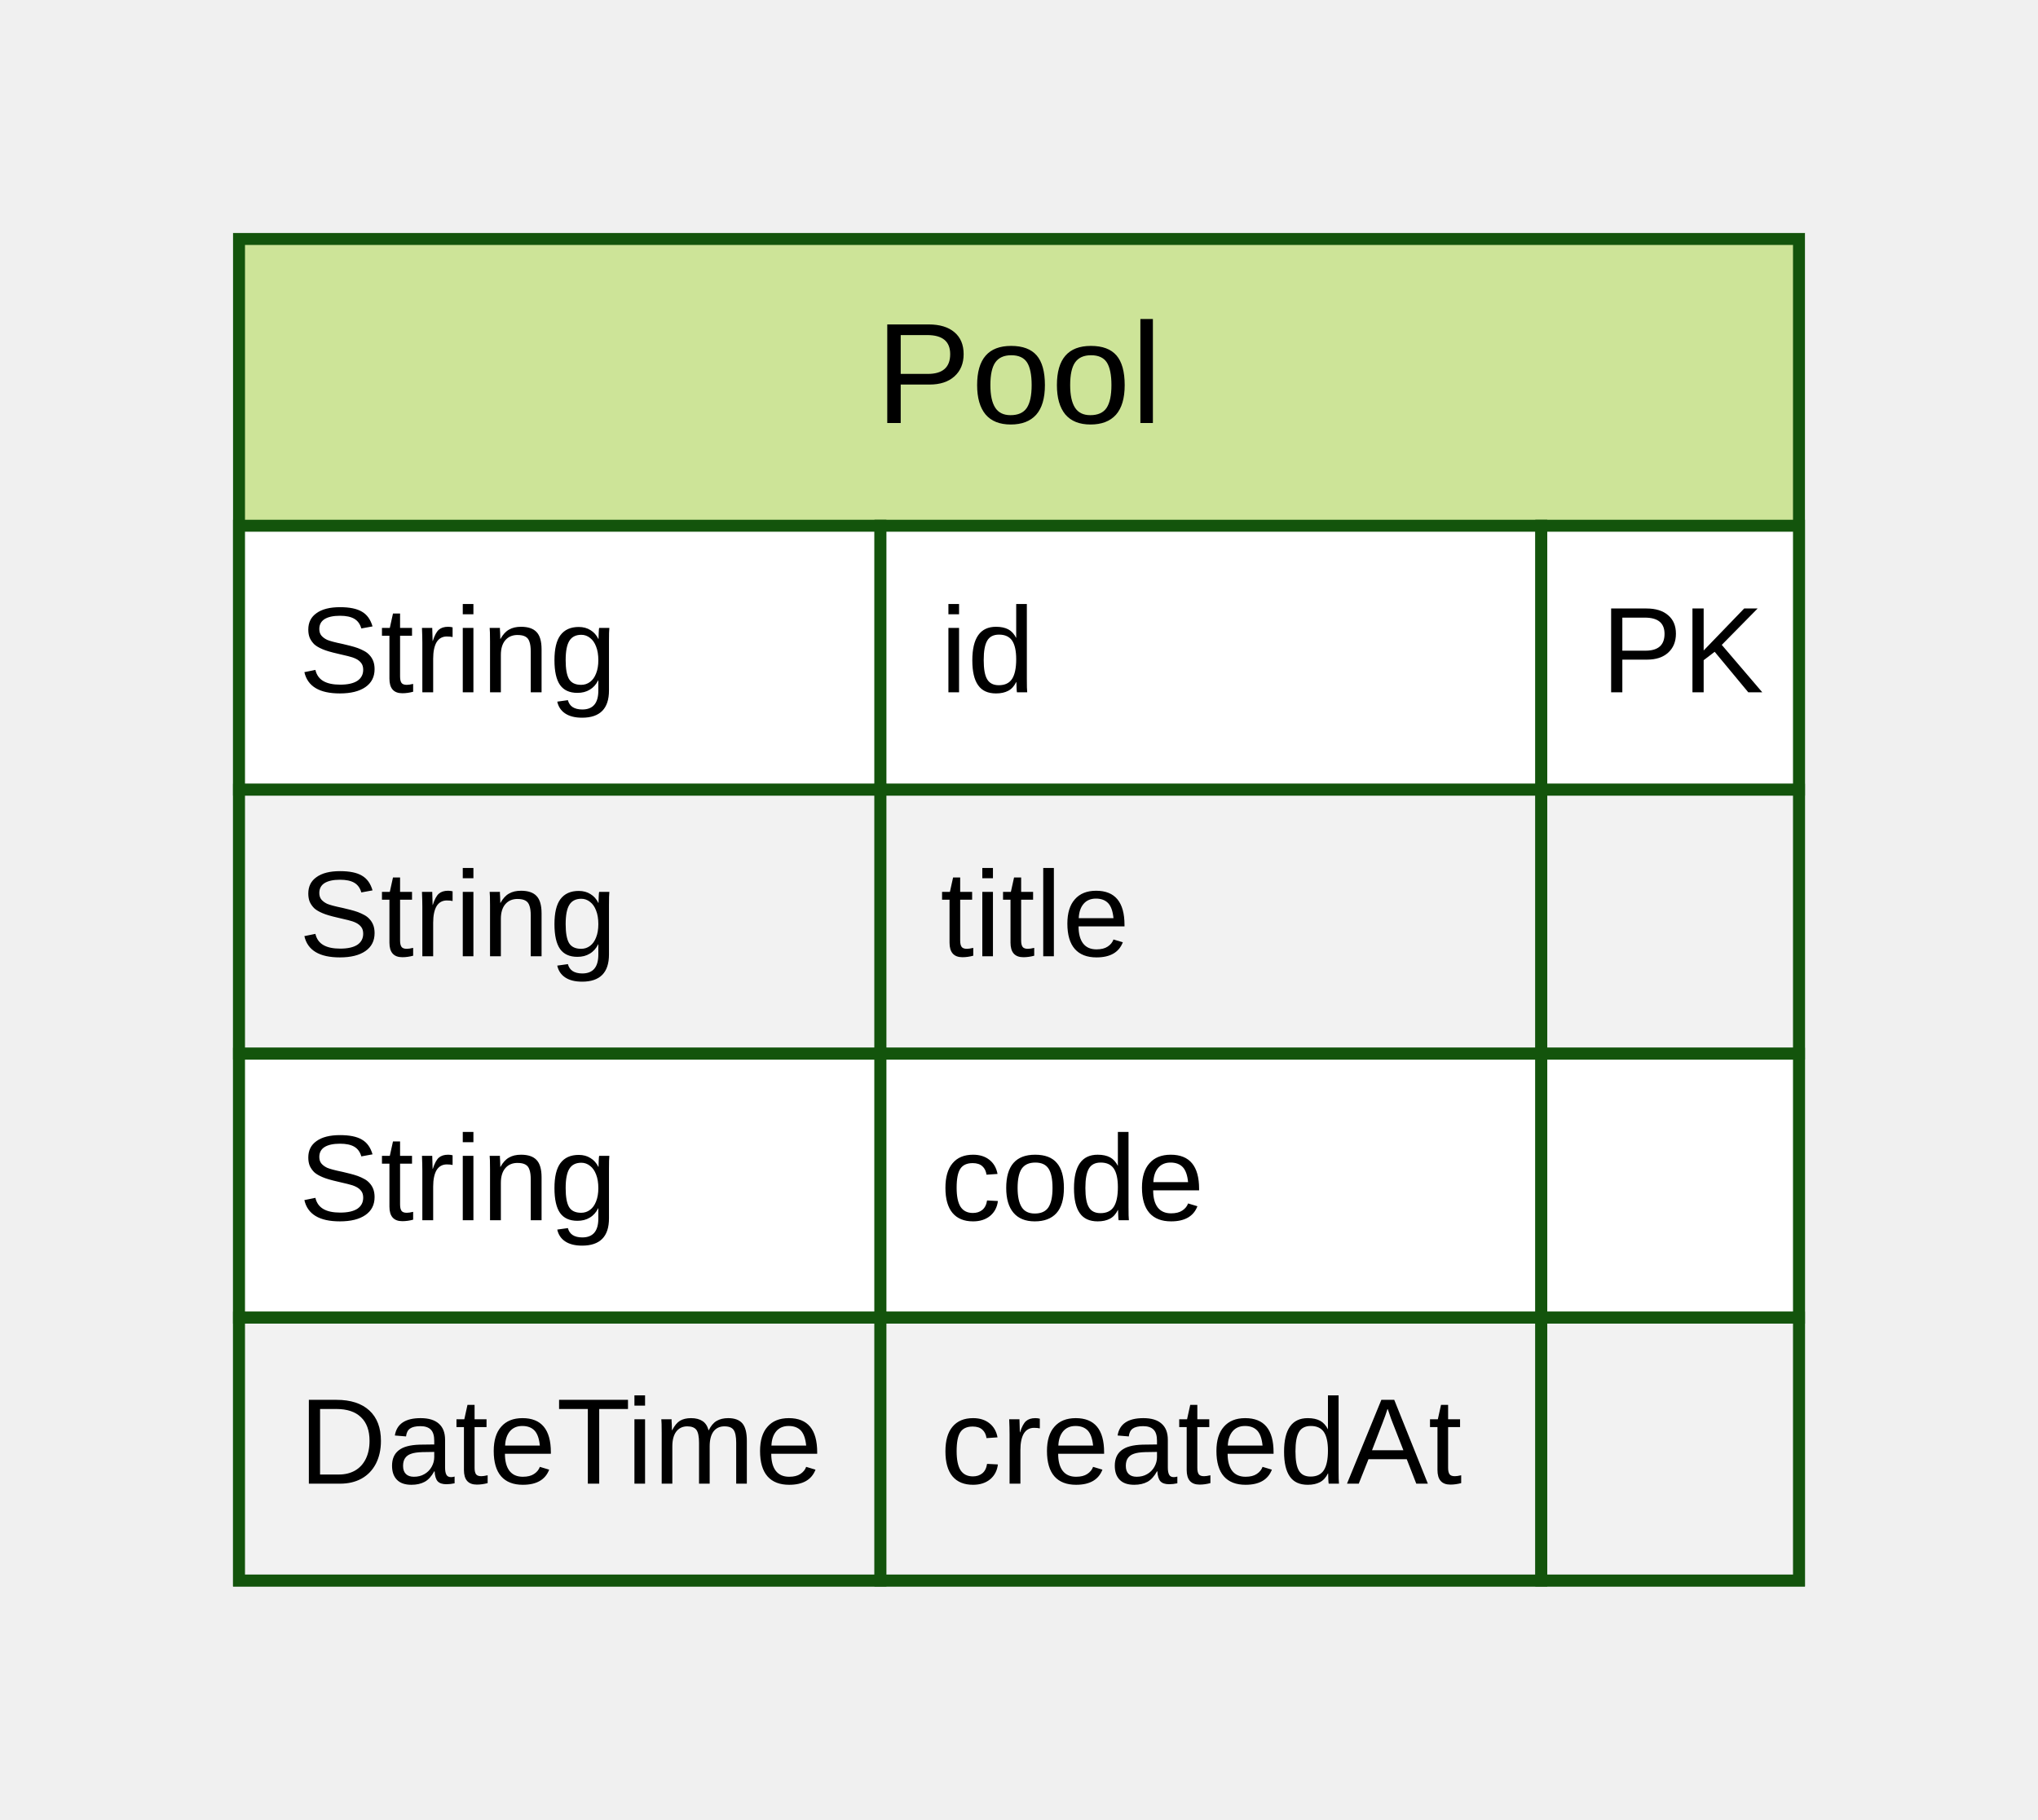
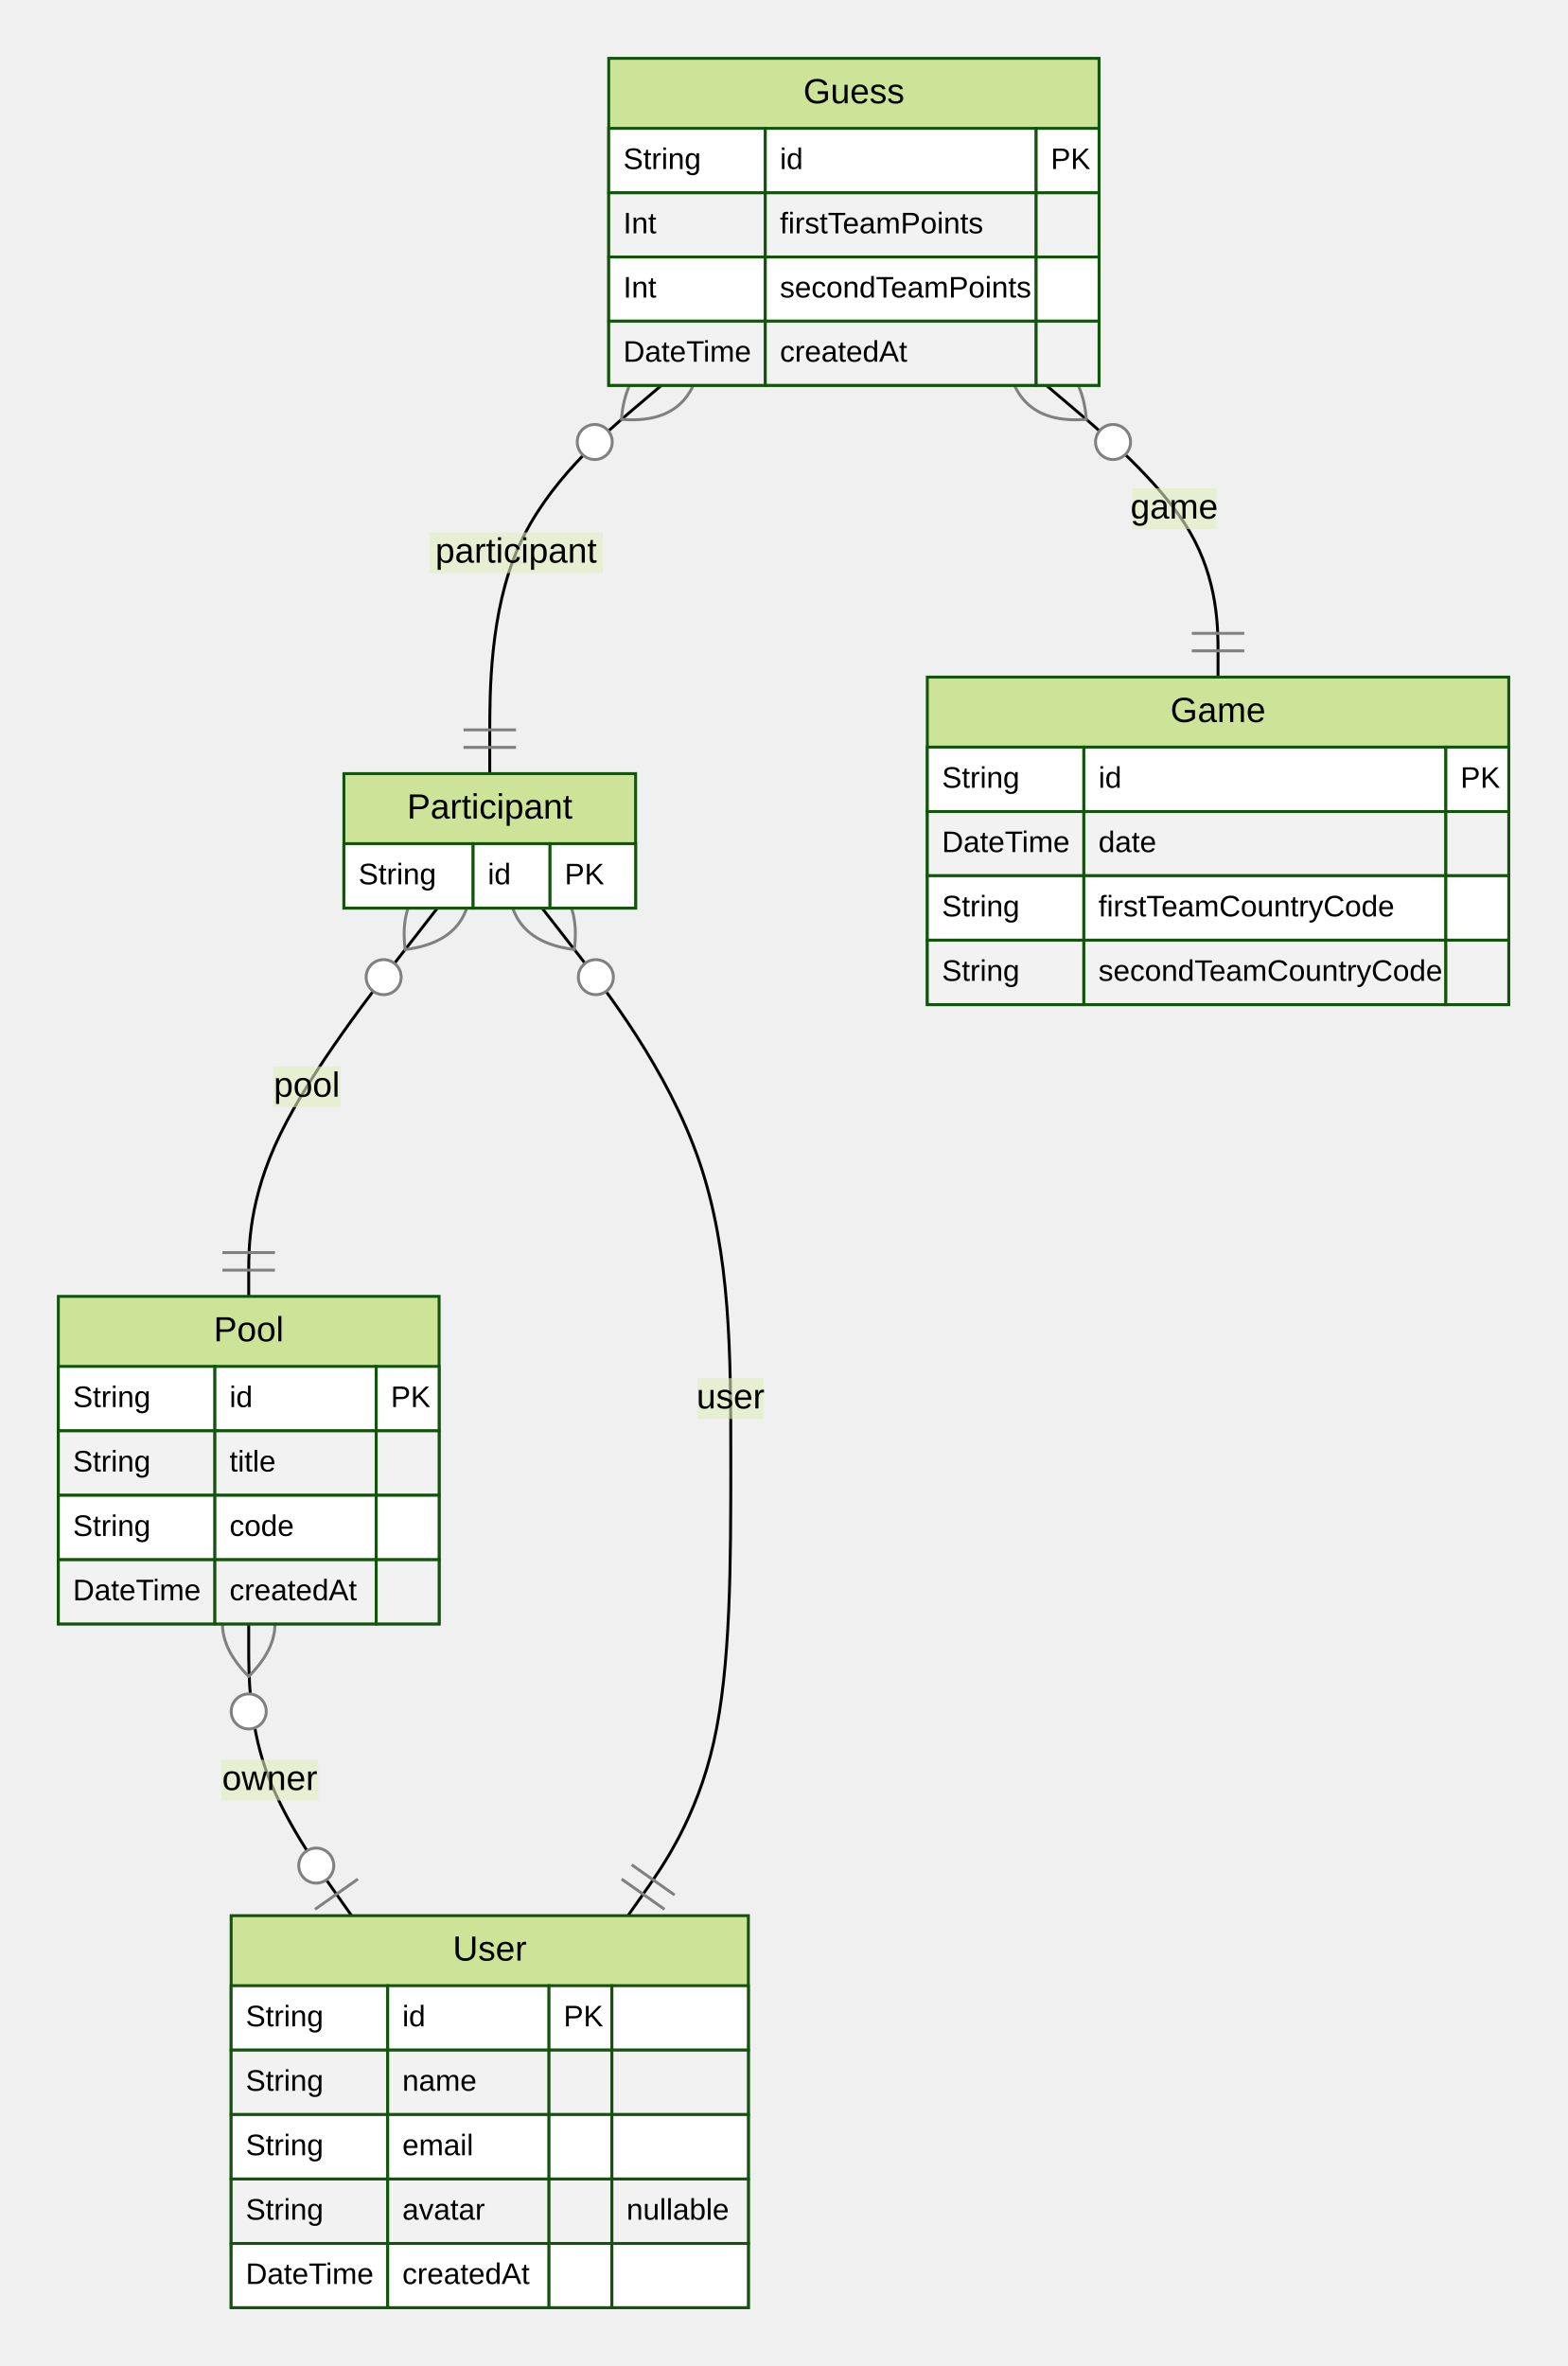
- <svg xmlns="http://www.w3.org/2000/svg" aria-labelledby="chart-title-mermaid-0 chart-desc-mermaid-0" role="img" viewBox="0 0 170.531 152.275" style="max-width: 170.531px; background-color: white;" width="100%" id="mermaid-0">
+ <svg xmlns="http://www.w3.org/2000/svg" aria-labelledby="chart-title-mermaid-0 chart-desc-mermaid-0" role="img" viewBox="0 0 537.227 811.01" style="max-width: 537.227px; background-color: white;" width="100%" id="mermaid-0">
  <style>#mermaid-0 {font-family:"trebuchet ms",verdana,arial,sans-serif;font-size:16px;fill:#000000;}#mermaid-0 .error-icon{fill:#552222;}#mermaid-0 .error-text{fill:#552222;stroke:#552222;}#mermaid-0 .edge-thickness-normal{stroke-width:2px;}#mermaid-0 .edge-thickness-thick{stroke-width:3.5px;}#mermaid-0 .edge-pattern-solid{stroke-dasharray:0;}#mermaid-0 .edge-pattern-dashed{stroke-dasharray:3;}#mermaid-0 .edge-pattern-dotted{stroke-dasharray:2;}#mermaid-0 .marker{fill:#000000;stroke:#000000;}#mermaid-0 .marker.cross{stroke:#000000;}#mermaid-0 svg{font-family:"trebuchet ms",verdana,arial,sans-serif;font-size:16px;}#mermaid-0 .entityBox{fill:#cde498;stroke:#13540c;}#mermaid-0 .attributeBoxOdd{fill:#ffffff;stroke:#13540c;}#mermaid-0 .attributeBoxEven{fill:#f2f2f2;stroke:#13540c;}#mermaid-0 .relationshipLabelBox{fill:hsl(78.158, 58.462%, 84.51%);opacity:0.7;background-color:hsl(78.158, 58.462%, 84.51%);}#mermaid-0 .relationshipLabelBox rect{opacity:0.5;}#mermaid-0 .relationshipLine{stroke:#000000;}#mermaid-0 :root{--mermaid-font-family:"trebuchet ms",verdana,arial,sans-serif;}</style>
  <g />
  <defs>
    <marker orient="auto" markerHeight="18" markerWidth="18" refY="9" refX="0" id="ONLY_ONE_START">
      <path d="M9,0 L9,18 M15,0 L15,18" fill="none" stroke="gray" />
    </marker>
  </defs>
  <defs>
    <marker orient="auto" markerHeight="18" markerWidth="18" refY="9" refX="18" id="ONLY_ONE_END">
      <path d="M3,0 L3,18 M9,0 L9,18" fill="none" stroke="gray" />
    </marker>
  </defs>
  <defs>
    <marker orient="auto" markerHeight="18" markerWidth="30" refY="9" refX="0" id="ZERO_OR_ONE_START">
      <circle r="6" cy="9" cx="21" fill="white" stroke="gray" />
      <path d="M9,0 L9,18" fill="none" stroke="gray" />
    </marker>
  </defs>
  <defs>
    <marker orient="auto" markerHeight="18" markerWidth="30" refY="9" refX="30" id="ZERO_OR_ONE_END">
      <circle r="6" cy="9" cx="9" fill="white" stroke="gray" />
      <path d="M21,0 L21,18" fill="none" stroke="gray" />
    </marker>
  </defs>
  <defs>
    <marker orient="auto" markerHeight="36" markerWidth="45" refY="18" refX="18" id="ONE_OR_MORE_START">
      <path d="M0,18 Q 18,0 36,18 Q 18,36 0,18 M42,9 L42,27" fill="none" stroke="gray" />
    </marker>
  </defs>
  <defs>
    <marker orient="auto" markerHeight="36" markerWidth="45" refY="18" refX="27" id="ONE_OR_MORE_END">
      <path d="M3,9 L3,27 M9,18 Q27,0 45,18 Q27,36 9,18" fill="none" stroke="gray" />
    </marker>
  </defs>
  <defs>
    <marker orient="auto" markerHeight="36" markerWidth="57" refY="18" refX="18" id="ZERO_OR_MORE_START">
      <circle r="6" cy="18" cx="48" fill="white" stroke="gray" />
      <path d="M0,18 Q18,0 36,18 Q18,36 0,18" fill="none" stroke="gray" />
    </marker>
  </defs>
  <defs>
    <marker orient="auto" markerHeight="36" markerWidth="57" refY="18" refX="39" id="ZERO_OR_MORE_END">
      <circle r="6" cy="18" cx="9" fill="white" stroke="gray" />
      <path d="M21,18 Q39,0 57,18 Q39,36 21,18" fill="none" stroke="gray" />
    </marker>
  </defs>
-   <g transform="translate(20,20 )" id="Pool">
+   <path marker-start="url(#ZERO_OR_MORE_START)" marker-end="url(#ZERO_OR_ONE_END)" fill="none" stroke="gray" d="M85.266,556.643L85.266,564.976C85.266,573.309,85.266,589.976,91.142,606.643C97.018,623.309,108.771,639.976,114.647,648.309L120.523,656.643" class="er relationshipLine" />
+   <path marker-start="url(#ZERO_OR_MORE_START)" marker-end="url(#ONLY_ONE_END)" fill="none" stroke="gray" d="M185.841,311.275L196.622,325.124C207.404,338.973,228.968,366.67,239.749,398.208C250.531,429.746,250.531,465.126,250.531,500.505C250.531,535.884,250.531,571.263,244.655,597.286C238.779,623.309,227.026,639.976,221.15,648.309L215.273,656.643" class="er relationshipLine" />
+   <path marker-start="url(#ZERO_OR_MORE_START)" marker-end="url(#ONLY_ONE_END)" fill="none" stroke="gray" d="M149.956,311.275L139.174,325.124C128.393,338.973,106.829,366.67,96.047,388.852C85.266,411.034,85.266,427.701,85.266,436.034L85.266,444.367" class="er relationshipLine" />
+   <path marker-start="url(#ZERO_OR_MORE_START)" marker-end="url(#ONLY_ONE_END)" fill="none" stroke="gray" d="M226.756,132.092L216.946,140.425C207.137,148.758,187.518,165.425,177.708,187.607C167.898,209.789,167.898,237.486,167.898,251.335L167.898,265.184" class="er relationshipLine" />
+   <path marker-start="url(#ZERO_OR_MORE_START)" marker-end="url(#ONLY_ONE_END)" fill="none" stroke="gray" d="M358.705,132.092L368.515,140.425C378.324,148.758,397.943,165.425,407.753,182.092C417.562,198.758,417.562,215.425,417.562,223.758L417.562,232.092" class="er relationshipLine" />
+   <g transform="translate(20,444.3672 )" id="Pool">
    <rect height="112.275" width="130.531" y="0" x="0" stroke="gray" fill-opacity="100%" fill="honeydew" class="er entityBox" />
    <text transform="translate(65.26562,12)" style="font-family: &quot;trebuchet ms&quot;, verdana, arial, sans-serif;; font-size: 12px" text-anchor="middle" dominant-baseline="middle" y="0" x="0" id="entity-Pool" class="er entityLabel">Pool</text>
    <rect height="22.092" width="53.672" y="24" x="0" stroke="gray" fill-opacity="100%" fill="honeydew" class="er attributeBoxOdd" />
    <text transform="translate(5,35.0459)" style="font-family: &quot;trebuchet ms&quot;, verdana, arial, sans-serif;; font-size: 10.2px" text-anchor="left" dominant-baseline="middle" y="0" x="0" id="entity-Pool-attr-1-type" class="er entityLabel">String</text>
    <rect height="22.092" width="55.297" y="24" x="53.672" stroke="gray" fill-opacity="100%" fill="honeydew" class="er attributeBoxOdd" />
    <text transform="translate(58.67188,35.0459)" style="font-family: &quot;trebuchet ms&quot;, verdana, arial, sans-serif;; font-size: 10.2px" text-anchor="left" dominant-baseline="middle" y="0" x="0" id="entity-Pool-attr-1-name" class="er entityLabel">id</text>
    <rect height="22.092" width="21.562" y="24" x="108.969" stroke="gray" fill-opacity="100%" fill="honeydew" class="er attributeBoxOdd" />
    <text transform="translate(113.9688,35.0459)" style="font-family: &quot;trebuchet ms&quot;, verdana, arial, sans-serif;; font-size: 10.2px" text-anchor="left" dominant-baseline="middle" y="0" x="0" id="entity-Pool-attr-1-key" class="er entityLabel">PK</text>
    <rect height="22.092" width="53.672" y="46.092" x="0" stroke="gray" fill-opacity="100%" fill="honeydew" class="er attributeBoxEven" />
    <text transform="translate(5,57.1377)" style="font-family: &quot;trebuchet ms&quot;, verdana, arial, sans-serif;; font-size: 10.2px" text-anchor="left" dominant-baseline="middle" y="0" x="0" id="entity-Pool-attr-2-type" class="er entityLabel">String</text>
    <rect height="22.092" width="55.297" y="46.092" x="53.672" stroke="gray" fill-opacity="100%" fill="honeydew" class="er attributeBoxEven" />
    <text transform="translate(58.67188,57.1377)" style="font-family: &quot;trebuchet ms&quot;, verdana, arial, sans-serif;; font-size: 10.2px" text-anchor="left" dominant-baseline="middle" y="0" x="0" id="entity-Pool-attr-2-name" class="er entityLabel">title</text>
    <rect height="22.092" width="21.562" y="46.092" x="108.969" stroke="gray" fill-opacity="100%" fill="honeydew" class="er attributeBoxEven" />
    <text transform="translate(113.9688,57.1377)" style="font-family: &quot;trebuchet ms&quot;, verdana, arial, sans-serif;; font-size: 10.2px" text-anchor="left" dominant-baseline="middle" y="0" x="0" id="entity-Pool-attr-2-key" class="er entityLabel" />
    <rect height="22.092" width="53.672" y="68.184" x="0" stroke="gray" fill-opacity="100%" fill="honeydew" class="er attributeBoxOdd" />
    <text transform="translate(5,79.22949)" style="font-family: &quot;trebuchet ms&quot;, verdana, arial, sans-serif;; font-size: 10.2px" text-anchor="left" dominant-baseline="middle" y="0" x="0" id="entity-Pool-attr-3-type" class="er entityLabel">String</text>
    <rect height="22.092" width="55.297" y="68.184" x="53.672" stroke="gray" fill-opacity="100%" fill="honeydew" class="er attributeBoxOdd" />
    <text transform="translate(58.67188,79.22949)" style="font-family: &quot;trebuchet ms&quot;, verdana, arial, sans-serif;; font-size: 10.2px" text-anchor="left" dominant-baseline="middle" y="0" x="0" id="entity-Pool-attr-3-name" class="er entityLabel">code</text>
    <rect height="22.092" width="21.562" y="68.184" x="108.969" stroke="gray" fill-opacity="100%" fill="honeydew" class="er attributeBoxOdd" />
    <text transform="translate(113.9688,79.22949)" style="font-family: &quot;trebuchet ms&quot;, verdana, arial, sans-serif;; font-size: 10.2px" text-anchor="left" dominant-baseline="middle" y="0" x="0" id="entity-Pool-attr-3-key" class="er entityLabel" />
    <rect height="22" width="53.672" y="90.275" x="0" stroke="gray" fill-opacity="100%" fill="honeydew" class="er attributeBoxEven" />
    <text transform="translate(5,101.2754)" style="font-family: &quot;trebuchet ms&quot;, verdana, arial, sans-serif;; font-size: 10.2px" text-anchor="left" dominant-baseline="middle" y="0" x="0" id="entity-Pool-attr-4-type" class="er entityLabel">DateTime</text>
    <rect height="22" width="55.297" y="90.275" x="53.672" stroke="gray" fill-opacity="100%" fill="honeydew" class="er attributeBoxEven" />
    <text transform="translate(58.67188,101.2754)" style="font-family: &quot;trebuchet ms&quot;, verdana, arial, sans-serif;; font-size: 10.2px" text-anchor="left" dominant-baseline="middle" y="0" x="0" id="entity-Pool-attr-4-name" class="er entityLabel">createdAt</text>
    <rect height="22" width="21.562" y="90.275" x="108.969" stroke="gray" fill-opacity="100%" fill="honeydew" class="er attributeBoxEven" />
    <text transform="translate(113.9688,101.2754)" style="font-family: &quot;trebuchet ms&quot;, verdana, arial, sans-serif;; font-size: 10.2px" text-anchor="left" dominant-baseline="middle" y="0" x="0" id="entity-Pool-attr-4-key" class="er entityLabel" />
  </g>
+   <g transform="translate(117.8984,265.1836 )" id="Participant">
+     <rect height="46.092" width="100" y="0" x="0" stroke="gray" fill-opacity="100%" fill="honeydew" class="er entityBox" />
+     <text transform="translate(50,12)" style="font-family: &quot;trebuchet ms&quot;, verdana, arial, sans-serif;; font-size: 12px" text-anchor="middle" dominant-baseline="middle" y="0" x="0" id="entity-Participant" class="er entityLabel">Participant</text>
+     <rect height="22.092" width="44.302" y="24" x="0" stroke="gray" fill-opacity="100%" fill="honeydew" class="er attributeBoxOdd" />
+     <text transform="translate(5,35.0459)" style="font-family: &quot;trebuchet ms&quot;, verdana, arial, sans-serif;; font-size: 10.2px" text-anchor="left" dominant-baseline="middle" y="0" x="0" id="entity-Participant-attr-1-type" class="er entityLabel">String</text>
+     <rect height="22.092" width="26.365" y="24" x="44.302" stroke="gray" fill-opacity="100%" fill="honeydew" class="er attributeBoxOdd" />
+     <text transform="translate(49.30208,35.0459)" style="font-family: &quot;trebuchet ms&quot;, verdana, arial, sans-serif;; font-size: 10.2px" text-anchor="left" dominant-baseline="middle" y="0" x="0" id="entity-Participant-attr-1-name" class="er entityLabel">id</text>
+     <rect height="22.092" width="29.333" y="24" x="70.667" stroke="gray" fill-opacity="100%" fill="honeydew" class="er attributeBoxOdd" />
+     <text transform="translate(75.66667,35.0459)" style="font-family: &quot;trebuchet ms&quot;, verdana, arial, sans-serif;; font-size: 10.2px" text-anchor="left" dominant-baseline="middle" y="0" x="0" id="entity-Participant-attr-1-key" class="er entityLabel">PK</text>
+   </g>
+   <g transform="translate(79.24219,656.6426 )" id="User">
+     <rect height="134.367" width="177.312" y="0" x="0" stroke="gray" fill-opacity="100%" fill="honeydew" class="er entityBox" />
+     <text transform="translate(88.65625,12)" style="font-family: &quot;trebuchet ms&quot;, verdana, arial, sans-serif;; font-size: 12px" text-anchor="middle" dominant-baseline="middle" y="0" x="0" id="entity-User" class="er entityLabel">User</text>
+     <rect height="22.092" width="53.672" y="24" x="0" stroke="gray" fill-opacity="100%" fill="honeydew" class="er attributeBoxOdd" />
+     <text transform="translate(5,35.0459)" style="font-family: &quot;trebuchet ms&quot;, verdana, arial, sans-serif;; font-size: 10.2px" text-anchor="left" dominant-baseline="middle" y="0" x="0" id="entity-User-attr-1-type" class="er entityLabel">String</text>
+     <rect height="22.092" width="55.297" y="24" x="53.672" stroke="gray" fill-opacity="100%" fill="honeydew" class="er attributeBoxOdd" />
+     <text transform="translate(58.67188,35.0459)" style="font-family: &quot;trebuchet ms&quot;, verdana, arial, sans-serif;; font-size: 10.2px" text-anchor="left" dominant-baseline="middle" y="0" x="0" id="entity-User-attr-1-name" class="er entityLabel">id</text>
+     <rect height="22.092" width="21.562" y="24" x="108.969" stroke="gray" fill-opacity="100%" fill="honeydew" class="er attributeBoxOdd" />
+     <text transform="translate(113.9688,35.0459)" style="font-family: &quot;trebuchet ms&quot;, verdana, arial, sans-serif;; font-size: 10.2px" text-anchor="left" dominant-baseline="middle" y="0" x="0" id="entity-User-attr-1-key" class="er entityLabel">PK</text>
+     <rect height="22.092" width="46.781" y="24" x="130.531" stroke="gray" fill-opacity="100%" fill="honeydew" class="er attributeBoxOdd" />
+     <text transform="translate(135.5312,35.0459)" style="font-family: &quot;trebuchet ms&quot;, verdana, arial, sans-serif;; font-size: 10.2px" text-anchor="left" dominant-baseline="middle" y="0" x="0" id="entity-User-attr-1-comment" class="er entityLabel" />
+     <rect height="22.092" width="53.672" y="46.092" x="0" stroke="gray" fill-opacity="100%" fill="honeydew" class="er attributeBoxEven" />
+     <text transform="translate(5,57.1377)" style="font-family: &quot;trebuchet ms&quot;, verdana, arial, sans-serif;; font-size: 10.2px" text-anchor="left" dominant-baseline="middle" y="0" x="0" id="entity-User-attr-2-type" class="er entityLabel">String</text>
+     <rect height="22.092" width="55.297" y="46.092" x="53.672" stroke="gray" fill-opacity="100%" fill="honeydew" class="er attributeBoxEven" />
+     <text transform="translate(58.67188,57.1377)" style="font-family: &quot;trebuchet ms&quot;, verdana, arial, sans-serif;; font-size: 10.2px" text-anchor="left" dominant-baseline="middle" y="0" x="0" id="entity-User-attr-2-name" class="er entityLabel">name</text>
+     <rect height="22.092" width="21.562" y="46.092" x="108.969" stroke="gray" fill-opacity="100%" fill="honeydew" class="er attributeBoxEven" />
+     <text transform="translate(113.9688,57.1377)" style="font-family: &quot;trebuchet ms&quot;, verdana, arial, sans-serif;; font-size: 10.2px" text-anchor="left" dominant-baseline="middle" y="0" x="0" id="entity-User-attr-2-key" class="er entityLabel" />
+     <rect height="22.092" width="46.781" y="46.092" x="130.531" stroke="gray" fill-opacity="100%" fill="honeydew" class="er attributeBoxEven" />
+     <text transform="translate(135.5312,57.1377)" style="font-family: &quot;trebuchet ms&quot;, verdana, arial, sans-serif;; font-size: 10.2px" text-anchor="left" dominant-baseline="middle" y="0" x="0" id="entity-User-attr-2-comment" class="er entityLabel" />
+     <rect height="22.092" width="53.672" y="68.184" x="0" stroke="gray" fill-opacity="100%" fill="honeydew" class="er attributeBoxOdd" />
+     <text transform="translate(5,79.22949)" style="font-family: &quot;trebuchet ms&quot;, verdana, arial, sans-serif;; font-size: 10.2px" text-anchor="left" dominant-baseline="middle" y="0" x="0" id="entity-User-attr-3-type" class="er entityLabel">String</text>
+     <rect height="22.092" width="55.297" y="68.184" x="53.672" stroke="gray" fill-opacity="100%" fill="honeydew" class="er attributeBoxOdd" />
+     <text transform="translate(58.67188,79.22949)" style="font-family: &quot;trebuchet ms&quot;, verdana, arial, sans-serif;; font-size: 10.2px" text-anchor="left" dominant-baseline="middle" y="0" x="0" id="entity-User-attr-3-name" class="er entityLabel">email</text>
+     <rect height="22.092" width="21.562" y="68.184" x="108.969" stroke="gray" fill-opacity="100%" fill="honeydew" class="er attributeBoxOdd" />
+     <text transform="translate(113.9688,79.22949)" style="font-family: &quot;trebuchet ms&quot;, verdana, arial, sans-serif;; font-size: 10.2px" text-anchor="left" dominant-baseline="middle" y="0" x="0" id="entity-User-attr-3-key" class="er entityLabel" />
+     <rect height="22.092" width="46.781" y="68.184" x="130.531" stroke="gray" fill-opacity="100%" fill="honeydew" class="er attributeBoxOdd" />
+     <text transform="translate(135.5312,79.22949)" style="font-family: &quot;trebuchet ms&quot;, verdana, arial, sans-serif;; font-size: 10.2px" text-anchor="left" dominant-baseline="middle" y="0" x="0" id="entity-User-attr-3-comment" class="er entityLabel" />
+     <rect height="22.092" width="53.672" y="90.275" x="0" stroke="gray" fill-opacity="100%" fill="honeydew" class="er attributeBoxEven" />
+     <text transform="translate(5,101.3213)" style="font-family: &quot;trebuchet ms&quot;, verdana, arial, sans-serif;; font-size: 10.2px" text-anchor="left" dominant-baseline="middle" y="0" x="0" id="entity-User-attr-4-type" class="er entityLabel">String</text>
+     <rect height="22.092" width="55.297" y="90.275" x="53.672" stroke="gray" fill-opacity="100%" fill="honeydew" class="er attributeBoxEven" />
+     <text transform="translate(58.67188,101.3213)" style="font-family: &quot;trebuchet ms&quot;, verdana, arial, sans-serif;; font-size: 10.2px" text-anchor="left" dominant-baseline="middle" y="0" x="0" id="entity-User-attr-4-name" class="er entityLabel">avatar</text>
+     <rect height="22.092" width="21.562" y="90.275" x="108.969" stroke="gray" fill-opacity="100%" fill="honeydew" class="er attributeBoxEven" />
+     <text transform="translate(113.9688,101.3213)" style="font-family: &quot;trebuchet ms&quot;, verdana, arial, sans-serif;; font-size: 10.2px" text-anchor="left" dominant-baseline="middle" y="0" x="0" id="entity-User-attr-4-key" class="er entityLabel" />
+     <rect height="22.092" width="46.781" y="90.275" x="130.531" stroke="gray" fill-opacity="100%" fill="honeydew" class="er attributeBoxEven" />
+     <text transform="translate(135.5312,101.3213)" style="font-family: &quot;trebuchet ms&quot;, verdana, arial, sans-serif;; font-size: 10.2px" text-anchor="left" dominant-baseline="middle" y="0" x="0" id="entity-User-attr-4-comment" class="er entityLabel">nullable</text>
+     <rect height="22" width="53.672" y="112.367" x="0" stroke="gray" fill-opacity="100%" fill="honeydew" class="er attributeBoxOdd" />
+     <text transform="translate(5,123.3672)" style="font-family: &quot;trebuchet ms&quot;, verdana, arial, sans-serif;; font-size: 10.2px" text-anchor="left" dominant-baseline="middle" y="0" x="0" id="entity-User-attr-5-type" class="er entityLabel">DateTime</text>
+     <rect height="22" width="55.297" y="112.367" x="53.672" stroke="gray" fill-opacity="100%" fill="honeydew" class="er attributeBoxOdd" />
+     <text transform="translate(58.67188,123.3672)" style="font-family: &quot;trebuchet ms&quot;, verdana, arial, sans-serif;; font-size: 10.2px" text-anchor="left" dominant-baseline="middle" y="0" x="0" id="entity-User-attr-5-name" class="er entityLabel">createdAt</text>
+     <rect height="22" width="21.562" y="112.367" x="108.969" stroke="gray" fill-opacity="100%" fill="honeydew" class="er attributeBoxOdd" />
+     <text transform="translate(113.9688,123.3672)" style="font-family: &quot;trebuchet ms&quot;, verdana, arial, sans-serif;; font-size: 10.2px" text-anchor="left" dominant-baseline="middle" y="0" x="0" id="entity-User-attr-5-key" class="er entityLabel" />
+     <rect height="22" width="46.781" y="112.367" x="130.531" stroke="gray" fill-opacity="100%" fill="honeydew" class="er attributeBoxOdd" />
+     <text transform="translate(135.5312,123.3672)" style="font-family: &quot;trebuchet ms&quot;, verdana, arial, sans-serif;; font-size: 10.2px" text-anchor="left" dominant-baseline="middle" y="0" x="0" id="entity-User-attr-5-comment" class="er entityLabel" />
+   </g>
+   <g transform="translate(317.8984,232.0918 )" id="Game">
+     <rect height="112.275" width="199.328" y="0" x="0" stroke="gray" fill-opacity="100%" fill="honeydew" class="er entityBox" />
+     <text transform="translate(99.66406,12)" style="font-family: &quot;trebuchet ms&quot;, verdana, arial, sans-serif;; font-size: 12px" text-anchor="middle" dominant-baseline="middle" y="0" x="0" id="entity-Game" class="er entityLabel">Game</text>
+     <rect height="22.092" width="53.672" y="24" x="0" stroke="gray" fill-opacity="100%" fill="honeydew" class="er attributeBoxOdd" />
+     <text transform="translate(5,35.0459)" style="font-family: &quot;trebuchet ms&quot;, verdana, arial, sans-serif;; font-size: 10.2px" text-anchor="left" dominant-baseline="middle" y="0" x="0" id="entity-Game-attr-1-type" class="er entityLabel">String</text>
+     <rect height="22.092" width="124.094" y="24" x="53.672" stroke="gray" fill-opacity="100%" fill="honeydew" class="er attributeBoxOdd" />
+     <text transform="translate(58.67188,35.0459)" style="font-family: &quot;trebuchet ms&quot;, verdana, arial, sans-serif;; font-size: 10.2px" text-anchor="left" dominant-baseline="middle" y="0" x="0" id="entity-Game-attr-1-name" class="er entityLabel">id</text>
+     <rect height="22.092" width="21.562" y="24" x="177.766" stroke="gray" fill-opacity="100%" fill="honeydew" class="er attributeBoxOdd" />
+     <text transform="translate(182.7656,35.0459)" style="font-family: &quot;trebuchet ms&quot;, verdana, arial, sans-serif;; font-size: 10.2px" text-anchor="left" dominant-baseline="middle" y="0" x="0" id="entity-Game-attr-1-key" class="er entityLabel">PK</text>
+     <rect height="22" width="53.672" y="46.092" x="0" stroke="gray" fill-opacity="100%" fill="honeydew" class="er attributeBoxEven" />
+     <text transform="translate(5,57.0918)" style="font-family: &quot;trebuchet ms&quot;, verdana, arial, sans-serif;; font-size: 10.2px" text-anchor="left" dominant-baseline="middle" y="0" x="0" id="entity-Game-attr-2-type" class="er entityLabel">DateTime</text>
+     <rect height="22" width="124.094" y="46.092" x="53.672" stroke="gray" fill-opacity="100%" fill="honeydew" class="er attributeBoxEven" />
+     <text transform="translate(58.67188,57.0918)" style="font-family: &quot;trebuchet ms&quot;, verdana, arial, sans-serif;; font-size: 10.2px" text-anchor="left" dominant-baseline="middle" y="0" x="0" id="entity-Game-attr-2-name" class="er entityLabel">date</text>
+     <rect height="22" width="21.562" y="46.092" x="177.766" stroke="gray" fill-opacity="100%" fill="honeydew" class="er attributeBoxEven" />
+     <text transform="translate(182.7656,57.0918)" style="font-family: &quot;trebuchet ms&quot;, verdana, arial, sans-serif;; font-size: 10.2px" text-anchor="left" dominant-baseline="middle" y="0" x="0" id="entity-Game-attr-2-key" class="er entityLabel" />
+     <rect height="22.092" width="53.672" y="68.092" x="0" stroke="gray" fill-opacity="100%" fill="honeydew" class="er attributeBoxOdd" />
+     <text transform="translate(5,79.1377)" style="font-family: &quot;trebuchet ms&quot;, verdana, arial, sans-serif;; font-size: 10.2px" text-anchor="left" dominant-baseline="middle" y="0" x="0" id="entity-Game-attr-3-type" class="er entityLabel">String</text>
+     <rect height="22.092" width="124.094" y="68.092" x="53.672" stroke="gray" fill-opacity="100%" fill="honeydew" class="er attributeBoxOdd" />
+     <text transform="translate(58.67188,79.1377)" style="font-family: &quot;trebuchet ms&quot;, verdana, arial, sans-serif;; font-size: 10.2px" text-anchor="left" dominant-baseline="middle" y="0" x="0" id="entity-Game-attr-3-name" class="er entityLabel">firstTeamCountryCode</text>
+     <rect height="22.092" width="21.562" y="68.092" x="177.766" stroke="gray" fill-opacity="100%" fill="honeydew" class="er attributeBoxOdd" />
+     <text transform="translate(182.7656,79.1377)" style="font-family: &quot;trebuchet ms&quot;, verdana, arial, sans-serif;; font-size: 10.2px" text-anchor="left" dominant-baseline="middle" y="0" x="0" id="entity-Game-attr-3-key" class="er entityLabel" />
+     <rect height="22.092" width="53.672" y="90.184" x="0" stroke="gray" fill-opacity="100%" fill="honeydew" class="er attributeBoxEven" />
+     <text transform="translate(5,101.2295)" style="font-family: &quot;trebuchet ms&quot;, verdana, arial, sans-serif;; font-size: 10.2px" text-anchor="left" dominant-baseline="middle" y="0" x="0" id="entity-Game-attr-4-type" class="er entityLabel">String</text>
+     <rect height="22.092" width="124.094" y="90.184" x="53.672" stroke="gray" fill-opacity="100%" fill="honeydew" class="er attributeBoxEven" />
+     <text transform="translate(58.67188,101.2295)" style="font-family: &quot;trebuchet ms&quot;, verdana, arial, sans-serif;; font-size: 10.2px" text-anchor="left" dominant-baseline="middle" y="0" x="0" id="entity-Game-attr-4-name" class="er entityLabel">secondTeamCountryCode</text>
+     <rect height="22.092" width="21.562" y="90.184" x="177.766" stroke="gray" fill-opacity="100%" fill="honeydew" class="er attributeBoxEven" />
+     <text transform="translate(182.7656,101.2295)" style="font-family: &quot;trebuchet ms&quot;, verdana, arial, sans-serif;; font-size: 10.2px" text-anchor="left" dominant-baseline="middle" y="0" x="0" id="entity-Game-attr-4-key" class="er entityLabel" />
+   </g>
+   <g transform="translate(208.6836,20 )" id="Guess">
+     <rect height="112.092" width="168.094" y="0" x="0" stroke="gray" fill-opacity="100%" fill="honeydew" class="er entityBox" />
+     <text transform="translate(84.04688,12)" style="font-family: &quot;trebuchet ms&quot;, verdana, arial, sans-serif;; font-size: 12px" text-anchor="middle" dominant-baseline="middle" y="0" x="0" id="entity-Guess" class="er entityLabel">Guess</text>
+     <rect height="22.092" width="53.672" y="24" x="0" stroke="gray" fill-opacity="100%" fill="honeydew" class="er attributeBoxOdd" />
+     <text transform="translate(5,35.0459)" style="font-family: &quot;trebuchet ms&quot;, verdana, arial, sans-serif;; font-size: 10.2px" text-anchor="left" dominant-baseline="middle" y="0" x="0" id="entity-Guess-attr-1-type" class="er entityLabel">String</text>
+     <rect height="22.092" width="92.859" y="24" x="53.672" stroke="gray" fill-opacity="100%" fill="honeydew" class="er attributeBoxOdd" />
+     <text transform="translate(58.67188,35.0459)" style="font-family: &quot;trebuchet ms&quot;, verdana, arial, sans-serif;; font-size: 10.2px" text-anchor="left" dominant-baseline="middle" y="0" x="0" id="entity-Guess-attr-1-name" class="er entityLabel">id</text>
+     <rect height="22.092" width="21.562" y="24" x="146.531" stroke="gray" fill-opacity="100%" fill="honeydew" class="er attributeBoxOdd" />
+     <text transform="translate(151.5312,35.0459)" style="font-family: &quot;trebuchet ms&quot;, verdana, arial, sans-serif;; font-size: 10.2px" text-anchor="left" dominant-baseline="middle" y="0" x="0" id="entity-Guess-attr-1-key" class="er entityLabel">PK</text>
+     <rect height="22" width="53.672" y="46.092" x="0" stroke="gray" fill-opacity="100%" fill="honeydew" class="er attributeBoxEven" />
+     <text transform="translate(5,57.0918)" style="font-family: &quot;trebuchet ms&quot;, verdana, arial, sans-serif;; font-size: 10.2px" text-anchor="left" dominant-baseline="middle" y="0" x="0" id="entity-Guess-attr-2-type" class="er entityLabel">Int</text>
+     <rect height="22" width="92.859" y="46.092" x="53.672" stroke="gray" fill-opacity="100%" fill="honeydew" class="er attributeBoxEven" />
+     <text transform="translate(58.67188,57.0918)" style="font-family: &quot;trebuchet ms&quot;, verdana, arial, sans-serif;; font-size: 10.2px" text-anchor="left" dominant-baseline="middle" y="0" x="0" id="entity-Guess-attr-2-name" class="er entityLabel">firstTeamPoints</text>
+     <rect height="22" width="21.562" y="46.092" x="146.531" stroke="gray" fill-opacity="100%" fill="honeydew" class="er attributeBoxEven" />
+     <text transform="translate(151.5312,57.0918)" style="font-family: &quot;trebuchet ms&quot;, verdana, arial, sans-serif;; font-size: 10.2px" text-anchor="left" dominant-baseline="middle" y="0" x="0" id="entity-Guess-attr-2-key" class="er entityLabel" />
+     <rect height="22" width="53.672" y="68.092" x="0" stroke="gray" fill-opacity="100%" fill="honeydew" class="er attributeBoxOdd" />
+     <text transform="translate(5,79.0918)" style="font-family: &quot;trebuchet ms&quot;, verdana, arial, sans-serif;; font-size: 10.2px" text-anchor="left" dominant-baseline="middle" y="0" x="0" id="entity-Guess-attr-3-type" class="er entityLabel">Int</text>
+     <rect height="22" width="92.859" y="68.092" x="53.672" stroke="gray" fill-opacity="100%" fill="honeydew" class="er attributeBoxOdd" />
+     <text transform="translate(58.67188,79.0918)" style="font-family: &quot;trebuchet ms&quot;, verdana, arial, sans-serif;; font-size: 10.2px" text-anchor="left" dominant-baseline="middle" y="0" x="0" id="entity-Guess-attr-3-name" class="er entityLabel">secondTeamPoints</text>
+     <rect height="22" width="21.562" y="68.092" x="146.531" stroke="gray" fill-opacity="100%" fill="honeydew" class="er attributeBoxOdd" />
+     <text transform="translate(151.5312,79.0918)" style="font-family: &quot;trebuchet ms&quot;, verdana, arial, sans-serif;; font-size: 10.2px" text-anchor="left" dominant-baseline="middle" y="0" x="0" id="entity-Guess-attr-3-key" class="er entityLabel" />
+     <rect height="22" width="53.672" y="90.092" x="0" stroke="gray" fill-opacity="100%" fill="honeydew" class="er attributeBoxEven" />
+     <text transform="translate(5,101.0918)" style="font-family: &quot;trebuchet ms&quot;, verdana, arial, sans-serif;; font-size: 10.2px" text-anchor="left" dominant-baseline="middle" y="0" x="0" id="entity-Guess-attr-4-type" class="er entityLabel">DateTime</text>
+     <rect height="22" width="92.859" y="90.092" x="53.672" stroke="gray" fill-opacity="100%" fill="honeydew" class="er attributeBoxEven" />
+     <text transform="translate(58.67188,101.0918)" style="font-family: &quot;trebuchet ms&quot;, verdana, arial, sans-serif;; font-size: 10.2px" text-anchor="left" dominant-baseline="middle" y="0" x="0" id="entity-Guess-attr-4-name" class="er entityLabel">createdAt</text>
+     <rect height="22" width="21.562" y="90.092" x="146.531" stroke="gray" fill-opacity="100%" fill="honeydew" class="er attributeBoxEven" />
+     <text transform="translate(151.5312,101.0918)" style="font-family: &quot;trebuchet ms&quot;, verdana, arial, sans-serif;; font-size: 10.2px" text-anchor="left" dominant-baseline="middle" y="0" x="0" id="entity-Guess-attr-4-key" class="er entityLabel" />
+   </g>
+   <rect fill-opacity="85%" fill="white" height="14" width="33.141" y="603.179" x="75.904" class="er relationshipLabelBox" />
+   <text style="font-family: &quot;trebuchet ms&quot;, verdana, arial, sans-serif;; font-size: 12px" dominant-baseline="middle" text-anchor="middle" y="610.179" x="92.474" id="rel1" class="er relationshipLabel">owner</text>
+   <rect fill-opacity="85%" fill="white" height="14" width="22.625" y="472.382" x="239.133" class="er relationshipLabelBox" />
+   <text style="font-family: &quot;trebuchet ms&quot;, verdana, arial, sans-serif;; font-size: 12px" dominant-baseline="middle" text-anchor="middle" y="479.382" x="250.446" id="rel2" class="er relationshipLabel">user</text>
+   <rect fill-opacity="85%" fill="white" height="14" width="23.109" y="365.523" x="93.618" class="er relationshipLabelBox" />
+   <text style="font-family: &quot;trebuchet ms&quot;, verdana, arial, sans-serif;; font-size: 12px" dominant-baseline="middle" text-anchor="middle" y="372.523" x="105.172" id="rel3" class="er relationshipLabel">pool</text>
+   <rect fill-opacity="85%" fill="white" height="14" width="59.516" y="182.456" x="147.16" class="er relationshipLabelBox" />
+   <text style="font-family: &quot;trebuchet ms&quot;, verdana, arial, sans-serif;; font-size: 12px" dominant-baseline="middle" text-anchor="middle" y="189.456" x="176.918" id="rel4" class="er relationshipLabel">participant</text>
+   <rect fill-opacity="85%" fill="white" height="14" width="28.844" y="167.358" x="388.125" class="er relationshipLabelBox" />
+   <text style="font-family: &quot;trebuchet ms&quot;, verdana, arial, sans-serif;; font-size: 12px" dominant-baseline="middle" text-anchor="middle" y="174.358" x="402.546" id="rel5" class="er relationshipLabel">game</text>
</svg>
